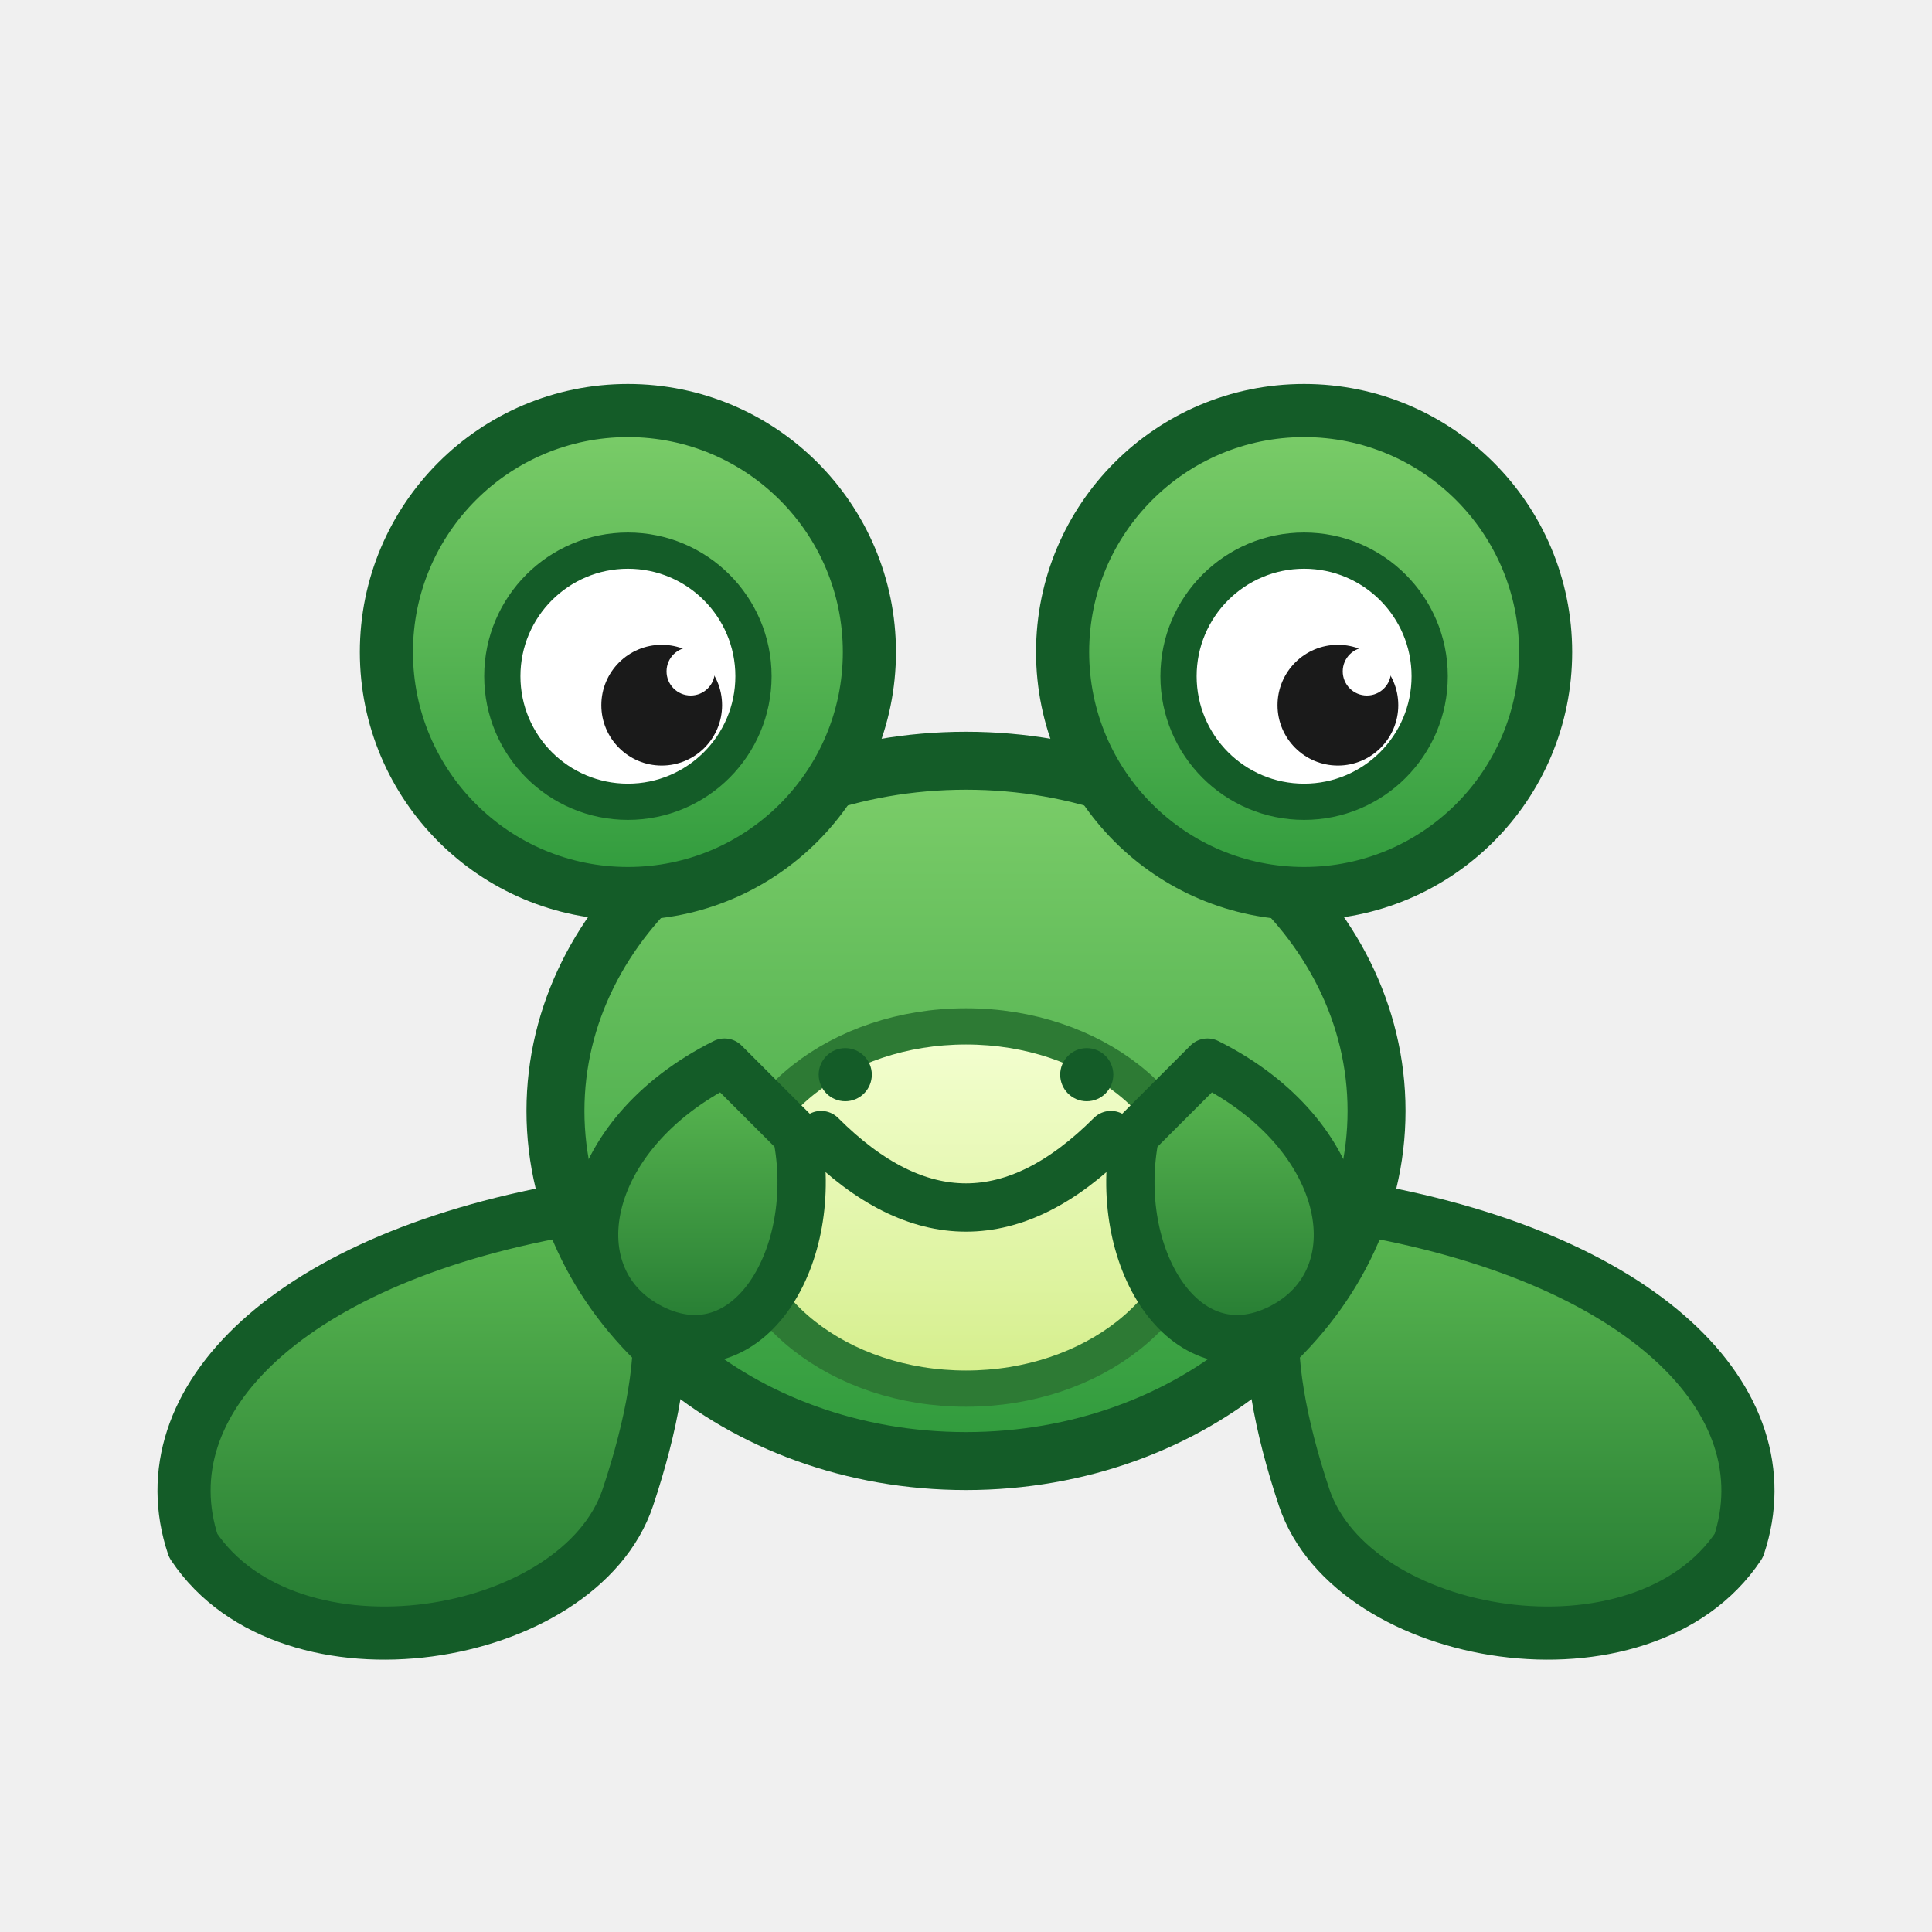
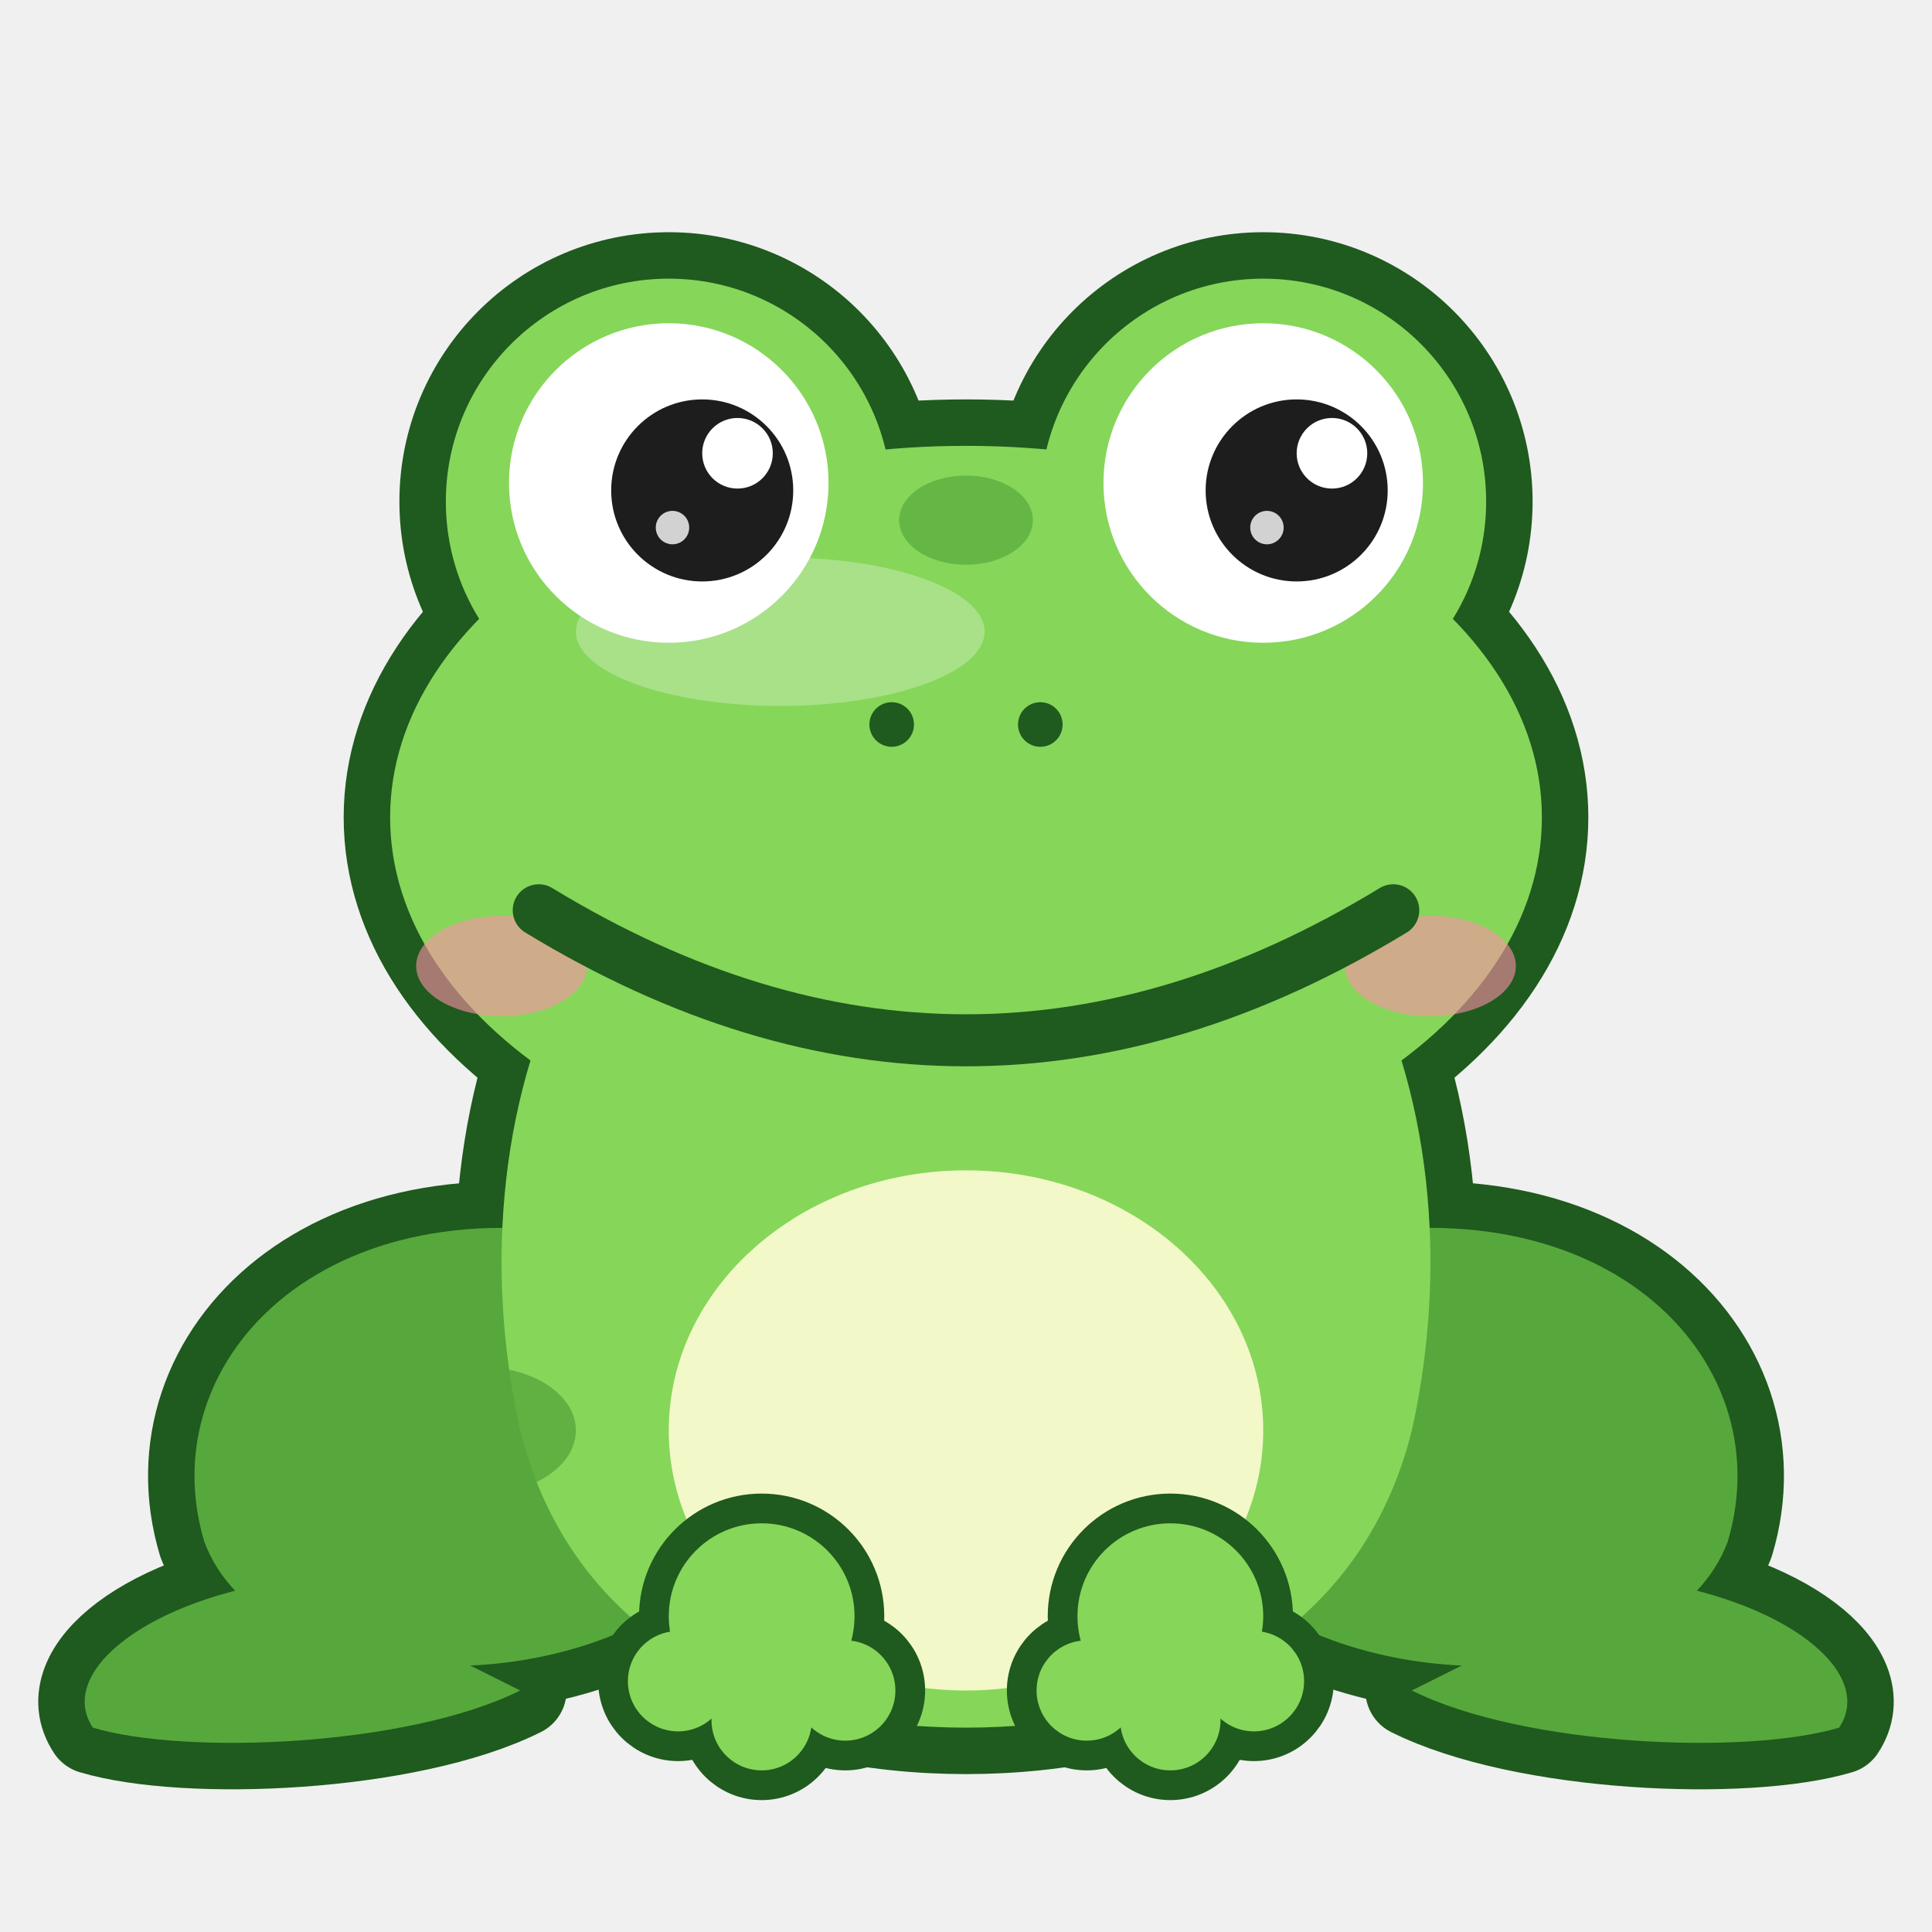
- <svg xmlns="http://www.w3.org/2000/svg" width="80" height="80" viewBox="0 0 80 80" fill="none">
-   <defs>
-     <linearGradient id="kk-lijf" x1="0" y1="0" x2="0" y2="1">
-       <stop offset="0" stop-color="#7dce6a" />
-       <stop offset="1" stop-color="#2f9a3c" />
-     </linearGradient>
-     <linearGradient id="kk-buik" x1="0" y1="0" x2="0" y2="1">
-       <stop offset="0" stop-color="#f4ffd2" />
-       <stop offset="1" stop-color="#d4ee8a" />
-     </linearGradient>
-     <linearGradient id="kk-poot" x1="0" y1="0" x2="0" y2="1">
-       <stop offset="0" stop-color="#5cba52" />
-       <stop offset="1" stop-color="#247a32" />
-     </linearGradient>
-   </defs>
-   <path d="M24 50 C12 52 6 58 8 64 C12 70 24 68 26 62 C28 56 28 51 24 50Z" fill="url(#kk-poot)" stroke="#145c28" stroke-width="2.2" stroke-linejoin="round" />
-   <path d="M56 50 C68 52 74 58 72 64 C68 70 56 68 54 62 C52 56 52 51 56 50Z" fill="url(#kk-poot)" stroke="#145c28" stroke-width="2.2" stroke-linejoin="round" />
-   <ellipse cx="40" cy="46" rx="17" ry="14.5" fill="url(#kk-lijf)" stroke="#145c28" stroke-width="2.4" />
-   <ellipse cx="40" cy="50" rx="9.5" ry="7.5" fill="url(#kk-buik)" stroke="#2d7a34" stroke-width="1.5" />
-   <path d="M30 44 C24 47 23 53 27 55 C31 57 34 52 33 47Z" fill="url(#kk-poot)" stroke="#145c28" stroke-width="2" stroke-linejoin="round" />
-   <path d="M50 44 C56 47 57 53 53 55 C49 57 46 52 47 47Z" fill="url(#kk-poot)" stroke="#145c28" stroke-width="2" stroke-linejoin="round" />
-   <circle cx="26" cy="27" r="10" fill="url(#kk-lijf)" stroke="#145c28" stroke-width="2.2" />
-   <circle cx="54" cy="27" r="10" fill="url(#kk-lijf)" stroke="#145c28" stroke-width="2.2" />
-   <circle cx="26" cy="28" r="5.2" fill="#fff" stroke="#145c28" stroke-width="1.5" />
-   <circle cx="54" cy="28" r="5.2" fill="#fff" stroke="#145c28" stroke-width="1.5" />
-   <circle cx="27.4" cy="29.2" r="2.5" fill="#1a1a1a" />
-   <circle cx="55.4" cy="29.2" r="2.5" fill="#1a1a1a" />
-   <circle cx="28.6" cy="27.8" r="1" fill="#fff" />
-   <circle cx="56.6" cy="27.8" r="1" fill="#fff" />
-   <path d="M34 47 Q40 53 46 47" stroke="#145c28" stroke-width="2" stroke-linecap="round" />
-   <circle cx="35" cy="44.5" r="1.1" fill="#145c28" />
-   <circle cx="45" cy="44.5" r="1.1" fill="#145c28" />
+ <svg xmlns="http://www.w3.org/2000/svg" width="80" height="80" viewBox="-2 8 104 94" fill="none">
+   <g>
+     <g fill="#1f5a1e" stroke="#1f5a1e" stroke-width="5" stroke-linejoin="round">
+       <path d="M14 88 C6 89 1 93 3 96 C8 97.5 20 97 26 94 Z" />
+       <path d="M86 88 C94 89 99 93 97 96 C92 97.5 80 97 74 94 Z" />
+       <path d="M32 70 C16 66 6 76 9 86 C12 94 28 95 36 88 Z" />
+       <path d="M68 70 C84 66 94 76 91 86 C88 94 72 95 64 88 Z" />
+       <path d="M50 42 C30 42 22 62 26 80 C29 92 40 96 50 96 C60 96 71 92 74 80 C78 62 70 42 50 42 Z" />
+       <ellipse cx="50" cy="47" rx="31" ry="20" />
+       <circle cx="34" cy="30" r="12" />
+       <circle cx="66" cy="30" r="12" />
+     </g>
+     <g fill="#56a83c">
+       <path d="M14 88 C6 89 1 93 3 96 C8 97.5 20 97 26 94 Z" />
+       <path d="M86 88 C94 89 99 93 97 96 C92 97.5 80 97 74 94 Z" />
+       <path d="M32 70 C16 66 6 76 9 86 C12 94 28 95 36 88 Z" />
+       <path d="M68 70 C84 66 94 76 91 86 C88 94 72 95 64 88 Z" />
+     </g>
+     <g fill="#86d65a">
+       <path d="M50 42 C30 42 22 62 26 80 C29 92 40 96 50 96 C60 96 71 92 74 80 C78 62 70 42 50 42 Z" />
+       <ellipse cx="50" cy="47" rx="31" ry="20" />
+       <circle cx="34" cy="30" r="12" />
+       <circle cx="66" cy="30" r="12" />
+     </g>
+     <ellipse cx="40" cy="37" rx="11" ry="4" fill="#fff" opacity="0.28" />
+     <ellipse cx="24" cy="80" rx="5" ry="3.4" fill="#56a83c" opacity="0.8" />
+     <ellipse cx="78" cy="84" rx="4" ry="2.8" fill="#56a83c" opacity="0.8" />
+     <ellipse cx="50" cy="31" rx="3.6" ry="2.4" fill="#56a83c" opacity="0.7" />
+     <ellipse cx="50" cy="80" rx="16" ry="14" fill="#f3f8c8" />
+     <circle cx="34" cy="29" r="8.6" fill="#fff" />
+     <circle cx="35.8" cy="29.4" r="4.9" fill="#1d1d1d" />
+     <circle cx="37.7" cy="27.4" r="1.9" fill="#fff" />
+     <circle cx="34.2" cy="31.4" r="0.9" fill="#fff" opacity="0.8" />
+     <circle cx="66" cy="29" r="8.6" fill="#fff" />
+     <circle cx="67.8" cy="29.4" r="4.9" fill="#1d1d1d" />
+     <circle cx="69.7" cy="27.4" r="1.9" fill="#fff" />
+     <circle cx="66.2" cy="31.4" r="0.9" fill="#fff" opacity="0.8" />
+     <ellipse cx="25" cy="55" rx="4.6" ry="2.7" fill="#ff8fa8" opacity="0.6" />
+     <ellipse cx="75" cy="55" rx="4.6" ry="2.7" fill="#ff8fa8" opacity="0.6" />
+     <circle cx="46" cy="42" r="1.2" fill="#1f5a1e" />
+     <circle cx="54" cy="42" r="1.2" fill="#1f5a1e" />
+     <path d="M27 52 Q50 66 73 52" fill="none" stroke="#1f5a1e" stroke-width="2.8" stroke-linecap="round" />
+     <g fill="#1f5a1e" stroke="#1f5a1e" stroke-width="3.2">
+       <circle cx="39" cy="90" r="5" />
+       <circle cx="34.5" cy="93.5" r="2.7" />
+       <circle cx="39" cy="95.6" r="2.7" />
+       <circle cx="43.5" cy="94" r="2.7" />
+       <circle cx="61" cy="90" r="5" />
+       <circle cx="56.5" cy="94" r="2.7" />
+       <circle cx="61" cy="95.6" r="2.7" />
+       <circle cx="65.5" cy="93.5" r="2.7" />
+     </g>
+     <g fill="#86d65a">
+       <circle cx="39" cy="90" r="5" />
+       <circle cx="34.5" cy="93.5" r="2.7" />
+       <circle cx="39" cy="95.6" r="2.7" />
+       <circle cx="43.5" cy="94" r="2.7" />
+       <circle cx="61" cy="90" r="5" />
+       <circle cx="56.5" cy="94" r="2.7" />
+       <circle cx="61" cy="95.6" r="2.7" />
+       <circle cx="65.5" cy="93.5" r="2.7" />
+     </g>
+   </g>
</svg>
